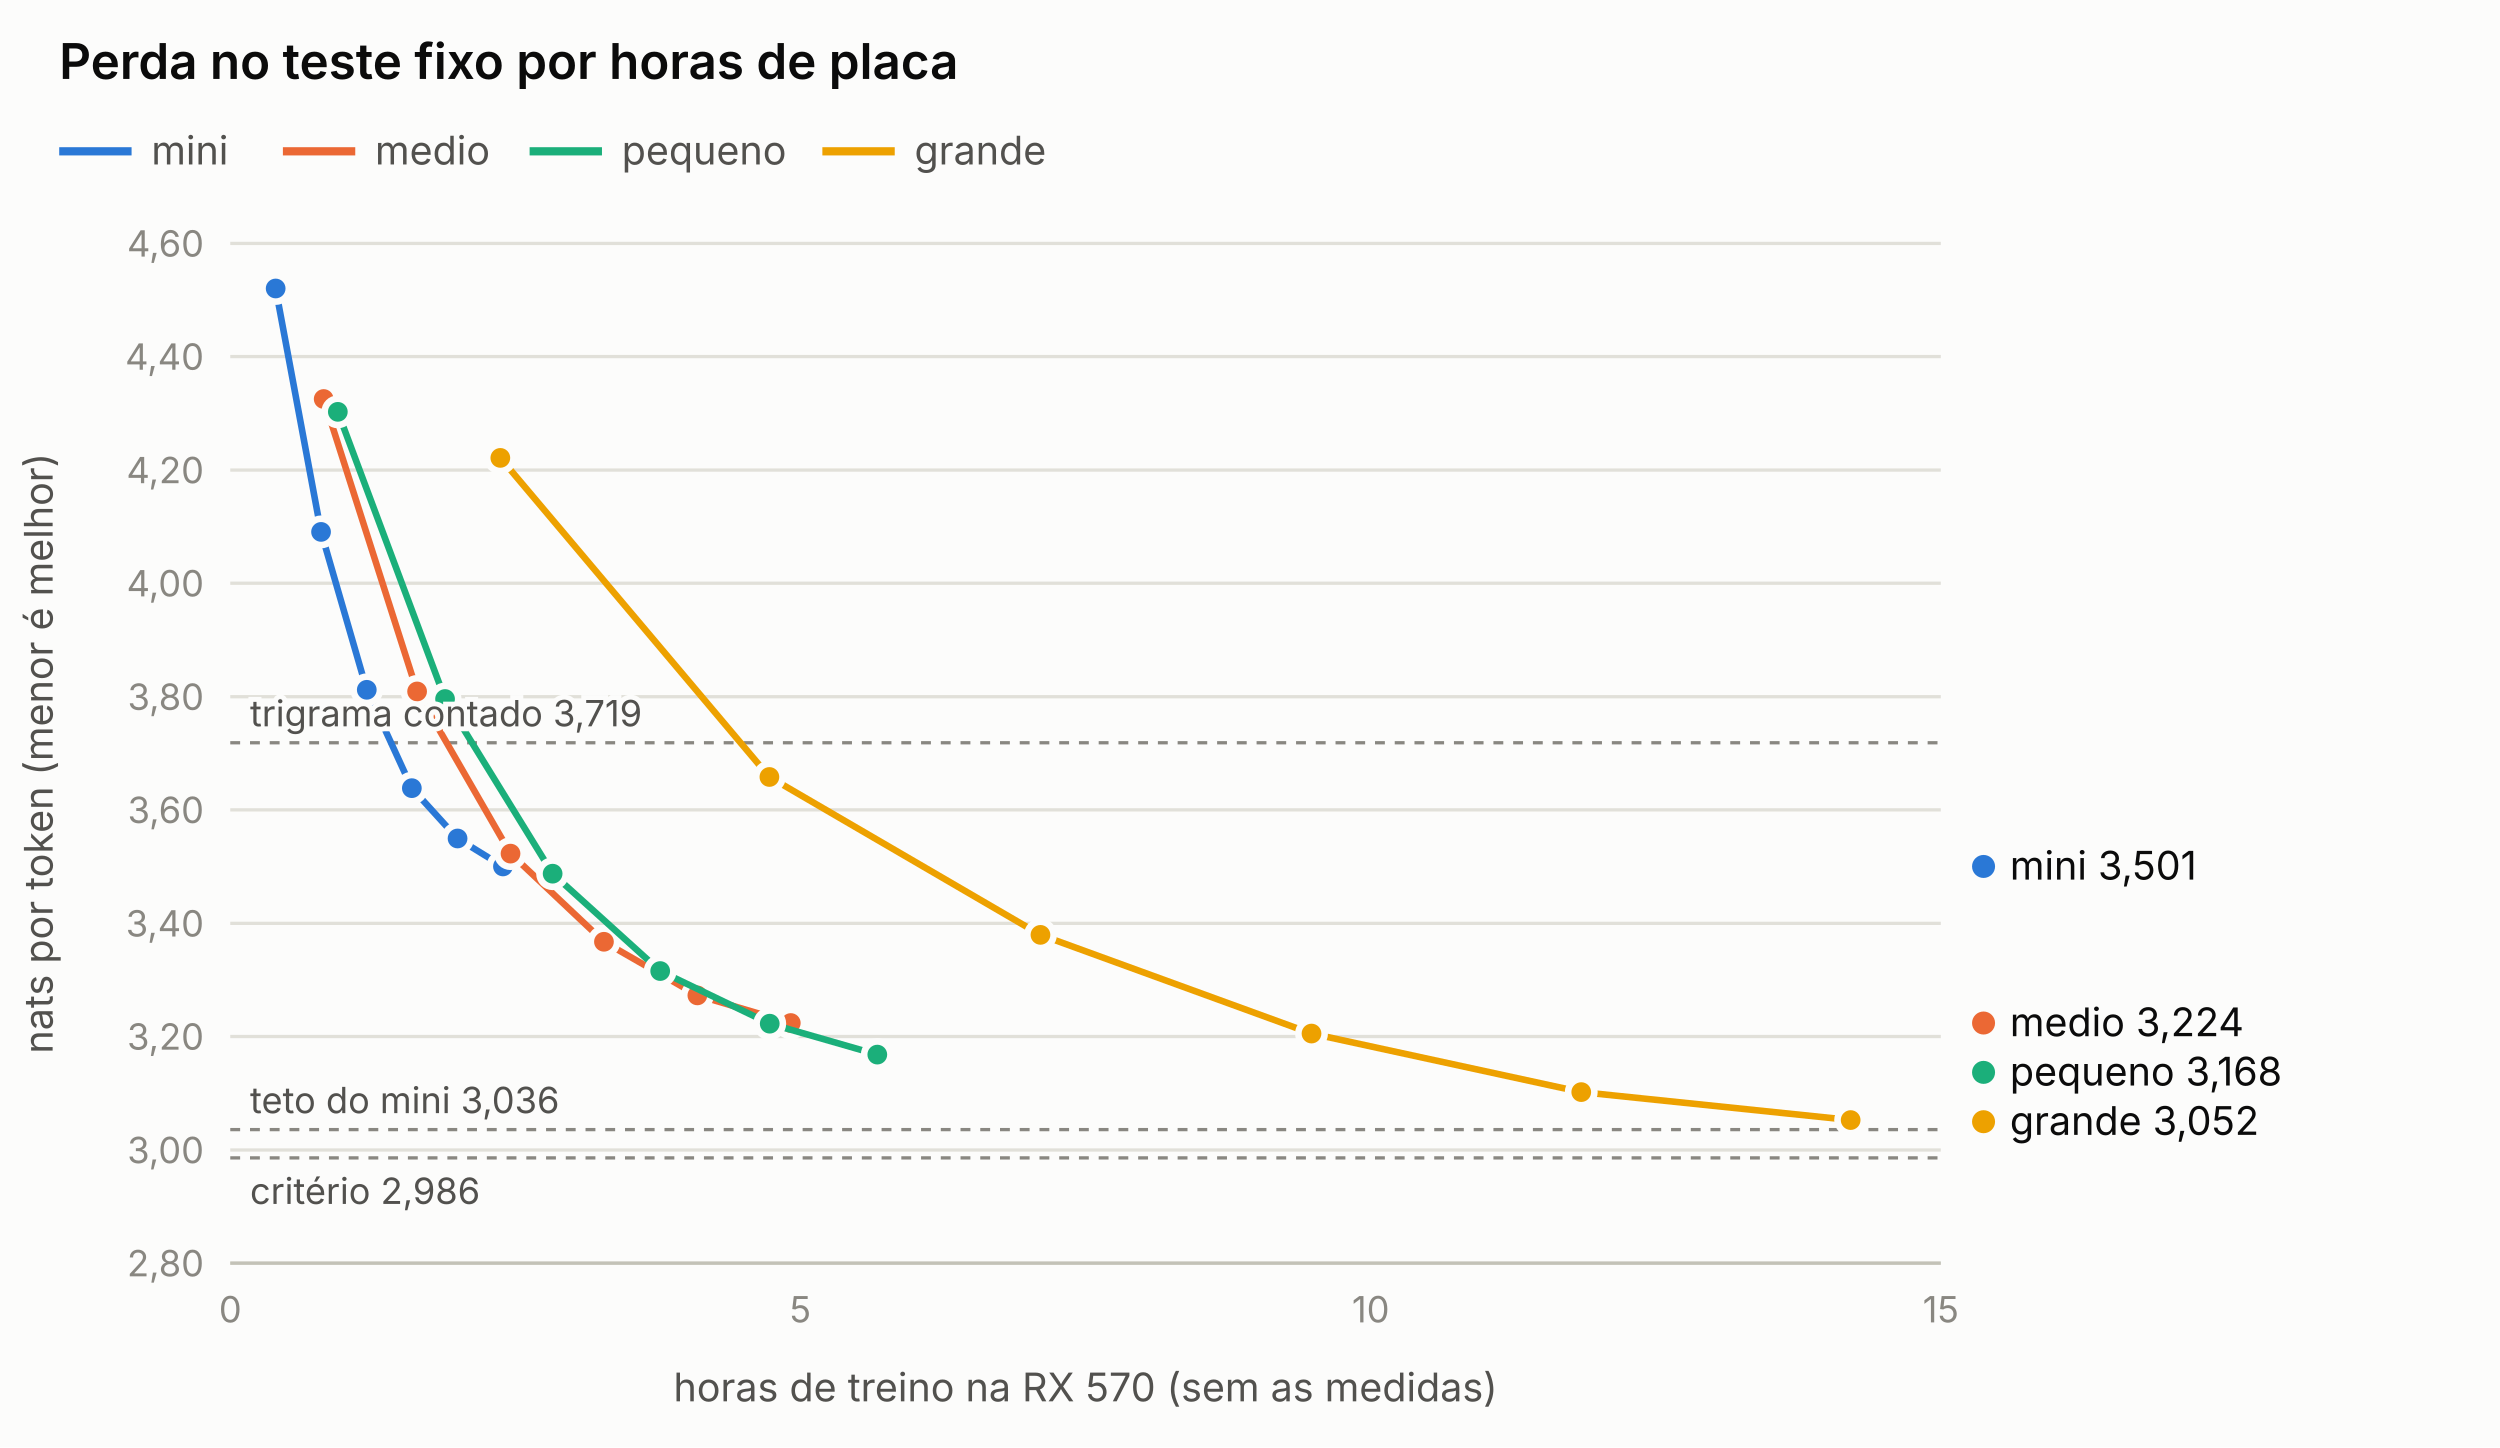
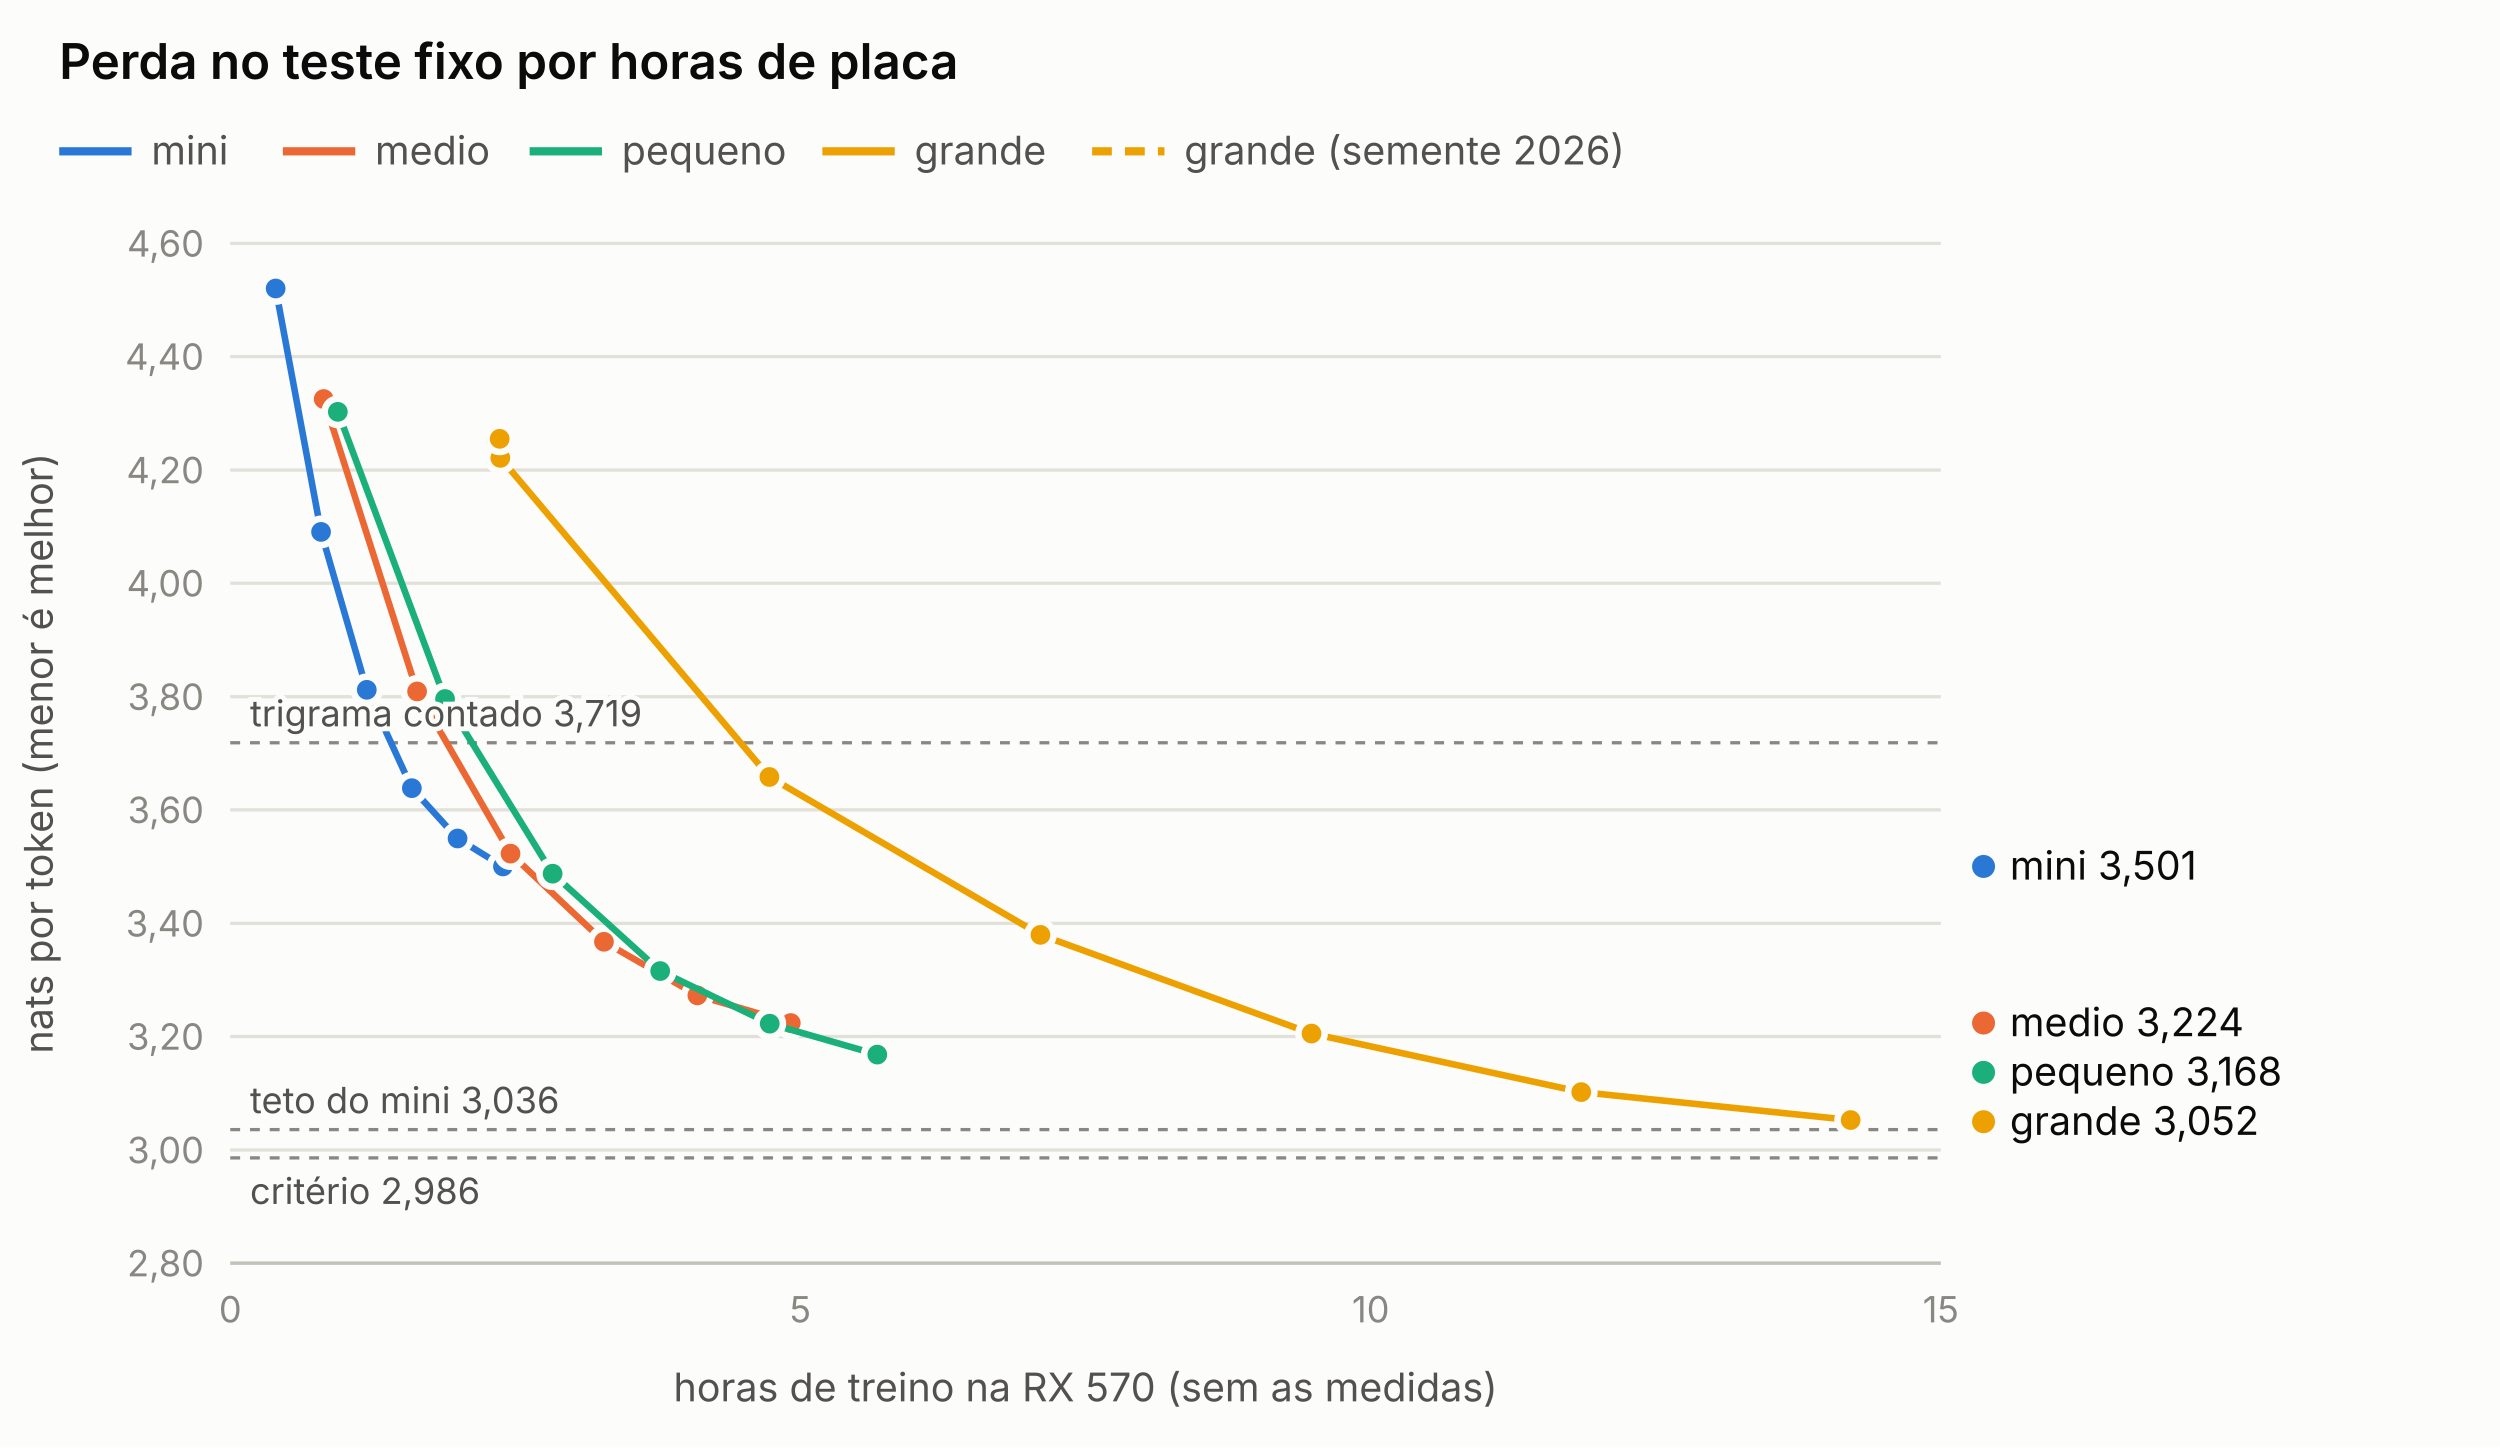
<svg xmlns="http://www.w3.org/2000/svg" viewBox="0 0 760 440" width="760" height="440" font-family="system-ui, -apple-system, &quot;Segoe UI&quot;, sans-serif" role="img" aria-label="Perda no teste fixo por horas de placa">
  <rect width="760" height="440" fill="#fcfcfb" />
  <text x="18" y="24" font-size="15" font-weight="600" fill="#0b0b0b">Perda no teste fixo por horas de placa</text>
  <line x1="18" y1="46" x2="40" y2="46" stroke="#2a78d6" stroke-width="2.5" />
  <text x="46" y="50" font-size="12" fill="#52514e">mini</text>
  <line x1="86" y1="46" x2="108" y2="46" stroke="#eb6834" stroke-width="2.5" />
  <text x="114" y="50" font-size="12" fill="#52514e">medio</text>
  <line x1="161" y1="46" x2="183" y2="46" stroke="#1baf7a" stroke-width="2.5" />
  <text x="189" y="50" font-size="12" fill="#52514e">pequeno</text>
  <line x1="250" y1="46" x2="272" y2="46" stroke="#eda100" stroke-width="2.5" />
  <text x="278" y="50" font-size="12" fill="#52514e">grande</text>
+   <line x1="332" y1="46" x2="354" y2="46" stroke="#eda100" stroke-width="2.5" stroke-dasharray="6 4" />
+   <text x="360" y="50" font-size="12" fill="#52514e">grande (semente 2026)</text>
  <line x1="70" y1="384.0" x2="590" y2="384.0" stroke="#e1e0d9" stroke-width="1" />
  <text x="62" y="388.0" font-size="11" fill="#898781" text-anchor="end" style="font-variant-numeric: tabular-nums">2,80</text>
  <line x1="70" y1="349.6" x2="590" y2="349.6" stroke="#e1e0d9" stroke-width="1" />
  <text x="62" y="353.6" font-size="11" fill="#898781" text-anchor="end" style="font-variant-numeric: tabular-nums">3,00</text>
  <line x1="70" y1="315.1" x2="590" y2="315.1" stroke="#e1e0d9" stroke-width="1" />
  <text x="62" y="319.1" font-size="11" fill="#898781" text-anchor="end" style="font-variant-numeric: tabular-nums">3,20</text>
  <line x1="70" y1="280.7" x2="590" y2="280.7" stroke="#e1e0d9" stroke-width="1" />
  <text x="62" y="284.7" font-size="11" fill="#898781" text-anchor="end" style="font-variant-numeric: tabular-nums">3,40</text>
  <line x1="70" y1="246.2" x2="590" y2="246.2" stroke="#e1e0d9" stroke-width="1" />
  <text x="62" y="250.2" font-size="11" fill="#898781" text-anchor="end" style="font-variant-numeric: tabular-nums">3,60</text>
  <line x1="70" y1="211.8" x2="590" y2="211.8" stroke="#e1e0d9" stroke-width="1" />
  <text x="62" y="215.8" font-size="11" fill="#898781" text-anchor="end" style="font-variant-numeric: tabular-nums">3,80</text>
  <line x1="70" y1="177.3" x2="590" y2="177.3" stroke="#e1e0d9" stroke-width="1" />
  <text x="62" y="181.3" font-size="11" fill="#898781" text-anchor="end" style="font-variant-numeric: tabular-nums">4,00</text>
  <line x1="70" y1="142.9" x2="590" y2="142.9" stroke="#e1e0d9" stroke-width="1" />
  <text x="62" y="146.9" font-size="11" fill="#898781" text-anchor="end" style="font-variant-numeric: tabular-nums">4,20</text>
  <line x1="70" y1="108.4" x2="590" y2="108.4" stroke="#e1e0d9" stroke-width="1" />
  <text x="62" y="112.4" font-size="11" fill="#898781" text-anchor="end" style="font-variant-numeric: tabular-nums">4,40</text>
  <line x1="70" y1="74.0" x2="590" y2="74.0" stroke="#e1e0d9" stroke-width="1" />
  <text x="62" y="78.0" font-size="11" fill="#898781" text-anchor="end" style="font-variant-numeric: tabular-nums">4,60</text>
  <text x="70.0" y="402" font-size="11" fill="#898781" text-anchor="middle" style="font-variant-numeric: tabular-nums">0</text>
  <text x="243.3" y="402" font-size="11" fill="#898781" text-anchor="middle" style="font-variant-numeric: tabular-nums">5</text>
  <text x="416.7" y="402" font-size="11" fill="#898781" text-anchor="middle" style="font-variant-numeric: tabular-nums">10</text>
  <text x="590.0" y="402" font-size="11" fill="#898781" text-anchor="middle" style="font-variant-numeric: tabular-nums">15</text>
  <line x1="70" y1="384" x2="590" y2="384" stroke="#c3c2b7" stroke-width="1" />
  <text x="330.0" y="426" font-size="12" fill="#52514e" text-anchor="middle">horas de treino na RX 570 (sem as medidas)</text>
  <text transform="translate(16 229.0) rotate(-90)" font-size="12" fill="#52514e" text-anchor="middle">nats por token (menor é melhor)</text>
  <line x1="70" y1="225.8" x2="590" y2="225.8" stroke="#898781" stroke-width="1" stroke-dasharray="3 3" />
  <line x1="70" y1="343.4" x2="590" y2="343.4" stroke="#898781" stroke-width="1" stroke-dasharray="3 3" />
  <line x1="70" y1="352.0" x2="590" y2="352.0" stroke="#898781" stroke-width="1" stroke-dasharray="3 3" />
  <path d="M83.8,87.7 L97.6,161.7 L111.5,209.7 L125.2,239.6 L139.1,254.9 L152.9,263.4" fill="none" stroke="#2a78d6" stroke-width="2" stroke-linejoin="round" />
  <circle cx="83.8" cy="87.7" r="4" fill="#2a78d6" stroke="#fcfcfb" stroke-width="2" />
  <circle cx="97.6" cy="161.7" r="4" fill="#2a78d6" stroke="#fcfcfb" stroke-width="2" />
  <circle cx="111.5" cy="209.7" r="4" fill="#2a78d6" stroke="#fcfcfb" stroke-width="2" />
  <circle cx="125.2" cy="239.6" r="4" fill="#2a78d6" stroke="#fcfcfb" stroke-width="2" />
  <circle cx="139.1" cy="254.9" r="4" fill="#2a78d6" stroke="#fcfcfb" stroke-width="2" />
  <circle cx="152.9" cy="263.4" r="4" fill="#2a78d6" stroke="#fcfcfb" stroke-width="2" />
  <path d="M98.4,121.3 L126.8,210.2 L155.2,259.5 L183.6,286.3 L212.0,302.6 L240.4,311.0" fill="none" stroke="#eb6834" stroke-width="2" stroke-linejoin="round" />
  <circle cx="98.4" cy="121.3" r="4" fill="#eb6834" stroke="#fcfcfb" stroke-width="2" />
  <circle cx="126.8" cy="210.2" r="4" fill="#eb6834" stroke="#fcfcfb" stroke-width="2" />
  <circle cx="155.2" cy="259.5" r="4" fill="#eb6834" stroke="#fcfcfb" stroke-width="2" />
  <circle cx="183.6" cy="286.3" r="4" fill="#eb6834" stroke="#fcfcfb" stroke-width="2" />
  <circle cx="212.0" cy="302.6" r="4" fill="#eb6834" stroke="#fcfcfb" stroke-width="2" />
  <circle cx="240.4" cy="311.0" r="4" fill="#eb6834" stroke="#fcfcfb" stroke-width="2" />
  <path d="M102.7,125.2 L135.3,212.5 L168.0,265.6 L200.7,295.2 L234.0,311.2 L266.7,320.6" fill="none" stroke="#1baf7a" stroke-width="2" stroke-linejoin="round" />
  <circle cx="102.7" cy="125.2" r="4" fill="#1baf7a" stroke="#fcfcfb" stroke-width="2" />
  <circle cx="135.3" cy="212.5" r="4" fill="#1baf7a" stroke="#fcfcfb" stroke-width="2" />
  <circle cx="168.0" cy="265.6" r="4" fill="#1baf7a" stroke="#fcfcfb" stroke-width="2" />
  <circle cx="200.7" cy="295.2" r="4" fill="#1baf7a" stroke="#fcfcfb" stroke-width="2" />
  <circle cx="234.0" cy="311.2" r="4" fill="#1baf7a" stroke="#fcfcfb" stroke-width="2" />
  <circle cx="266.7" cy="320.6" r="4" fill="#1baf7a" stroke="#fcfcfb" stroke-width="2" />
  <path d="M152.1,139.2 L233.9,236.2 L316.3,284.2 L398.7,314.2 L480.7,332.0 L562.6,340.5" fill="none" stroke="#eda100" stroke-width="2" stroke-linejoin="round" />
  <circle cx="152.1" cy="139.2" r="4" fill="#eda100" stroke="#fcfcfb" stroke-width="2" />
  <circle cx="233.9" cy="236.2" r="4" fill="#eda100" stroke="#fcfcfb" stroke-width="2" />
  <circle cx="316.3" cy="284.2" r="4" fill="#eda100" stroke="#fcfcfb" stroke-width="2" />
  <circle cx="398.7" cy="314.2" r="4" fill="#eda100" stroke="#fcfcfb" stroke-width="2" />
  <circle cx="480.7" cy="332.0" r="4" fill="#eda100" stroke="#fcfcfb" stroke-width="2" />
  <circle cx="562.6" cy="340.5" r="4" fill="#eda100" stroke="#fcfcfb" stroke-width="2" />
+   <path d="M151.9,133.4" fill="none" stroke="#eda100" stroke-width="2" stroke-linejoin="round" stroke-dasharray="6 4" />
+   <circle cx="151.9" cy="133.4" r="4" fill="#eda100" stroke="#fcfcfb" stroke-width="2" />
  <text x="76" y="220.8" font-size="11" fill="#52514e" stroke="#fcfcfb" stroke-width="3" paint-order="stroke">trigrama contado 3,719</text>
  <text x="76" y="338.4" font-size="11" fill="#52514e" stroke="#fcfcfb" stroke-width="3" paint-order="stroke">teto do mini 3,036</text>
  <text x="76" y="366.0" font-size="11" fill="#52514e" stroke="#fcfcfb" stroke-width="3" paint-order="stroke">critério 2,986</text>
  <circle cx="603.0" cy="263.4" r="3.5" fill="#2a78d6" />
  <text x="611.0" y="267.4" font-size="12" fill="#0b0b0b">mini 3,501</text>
  <circle cx="603.0" cy="311.0" r="3.5" fill="#eb6834" />
  <text x="611.0" y="315.0" font-size="12" fill="#0b0b0b">medio 3,224</text>
  <circle cx="603.0" cy="326.0" r="3.5" fill="#1baf7a" />
  <text x="611.0" y="330.0" font-size="12" fill="#0b0b0b">pequeno 3,168</text>
  <circle cx="603.0" cy="341.0" r="3.5" fill="#eda100" />
  <text x="611.0" y="345.0" font-size="12" fill="#0b0b0b">grande 3,052</text>
</svg>
